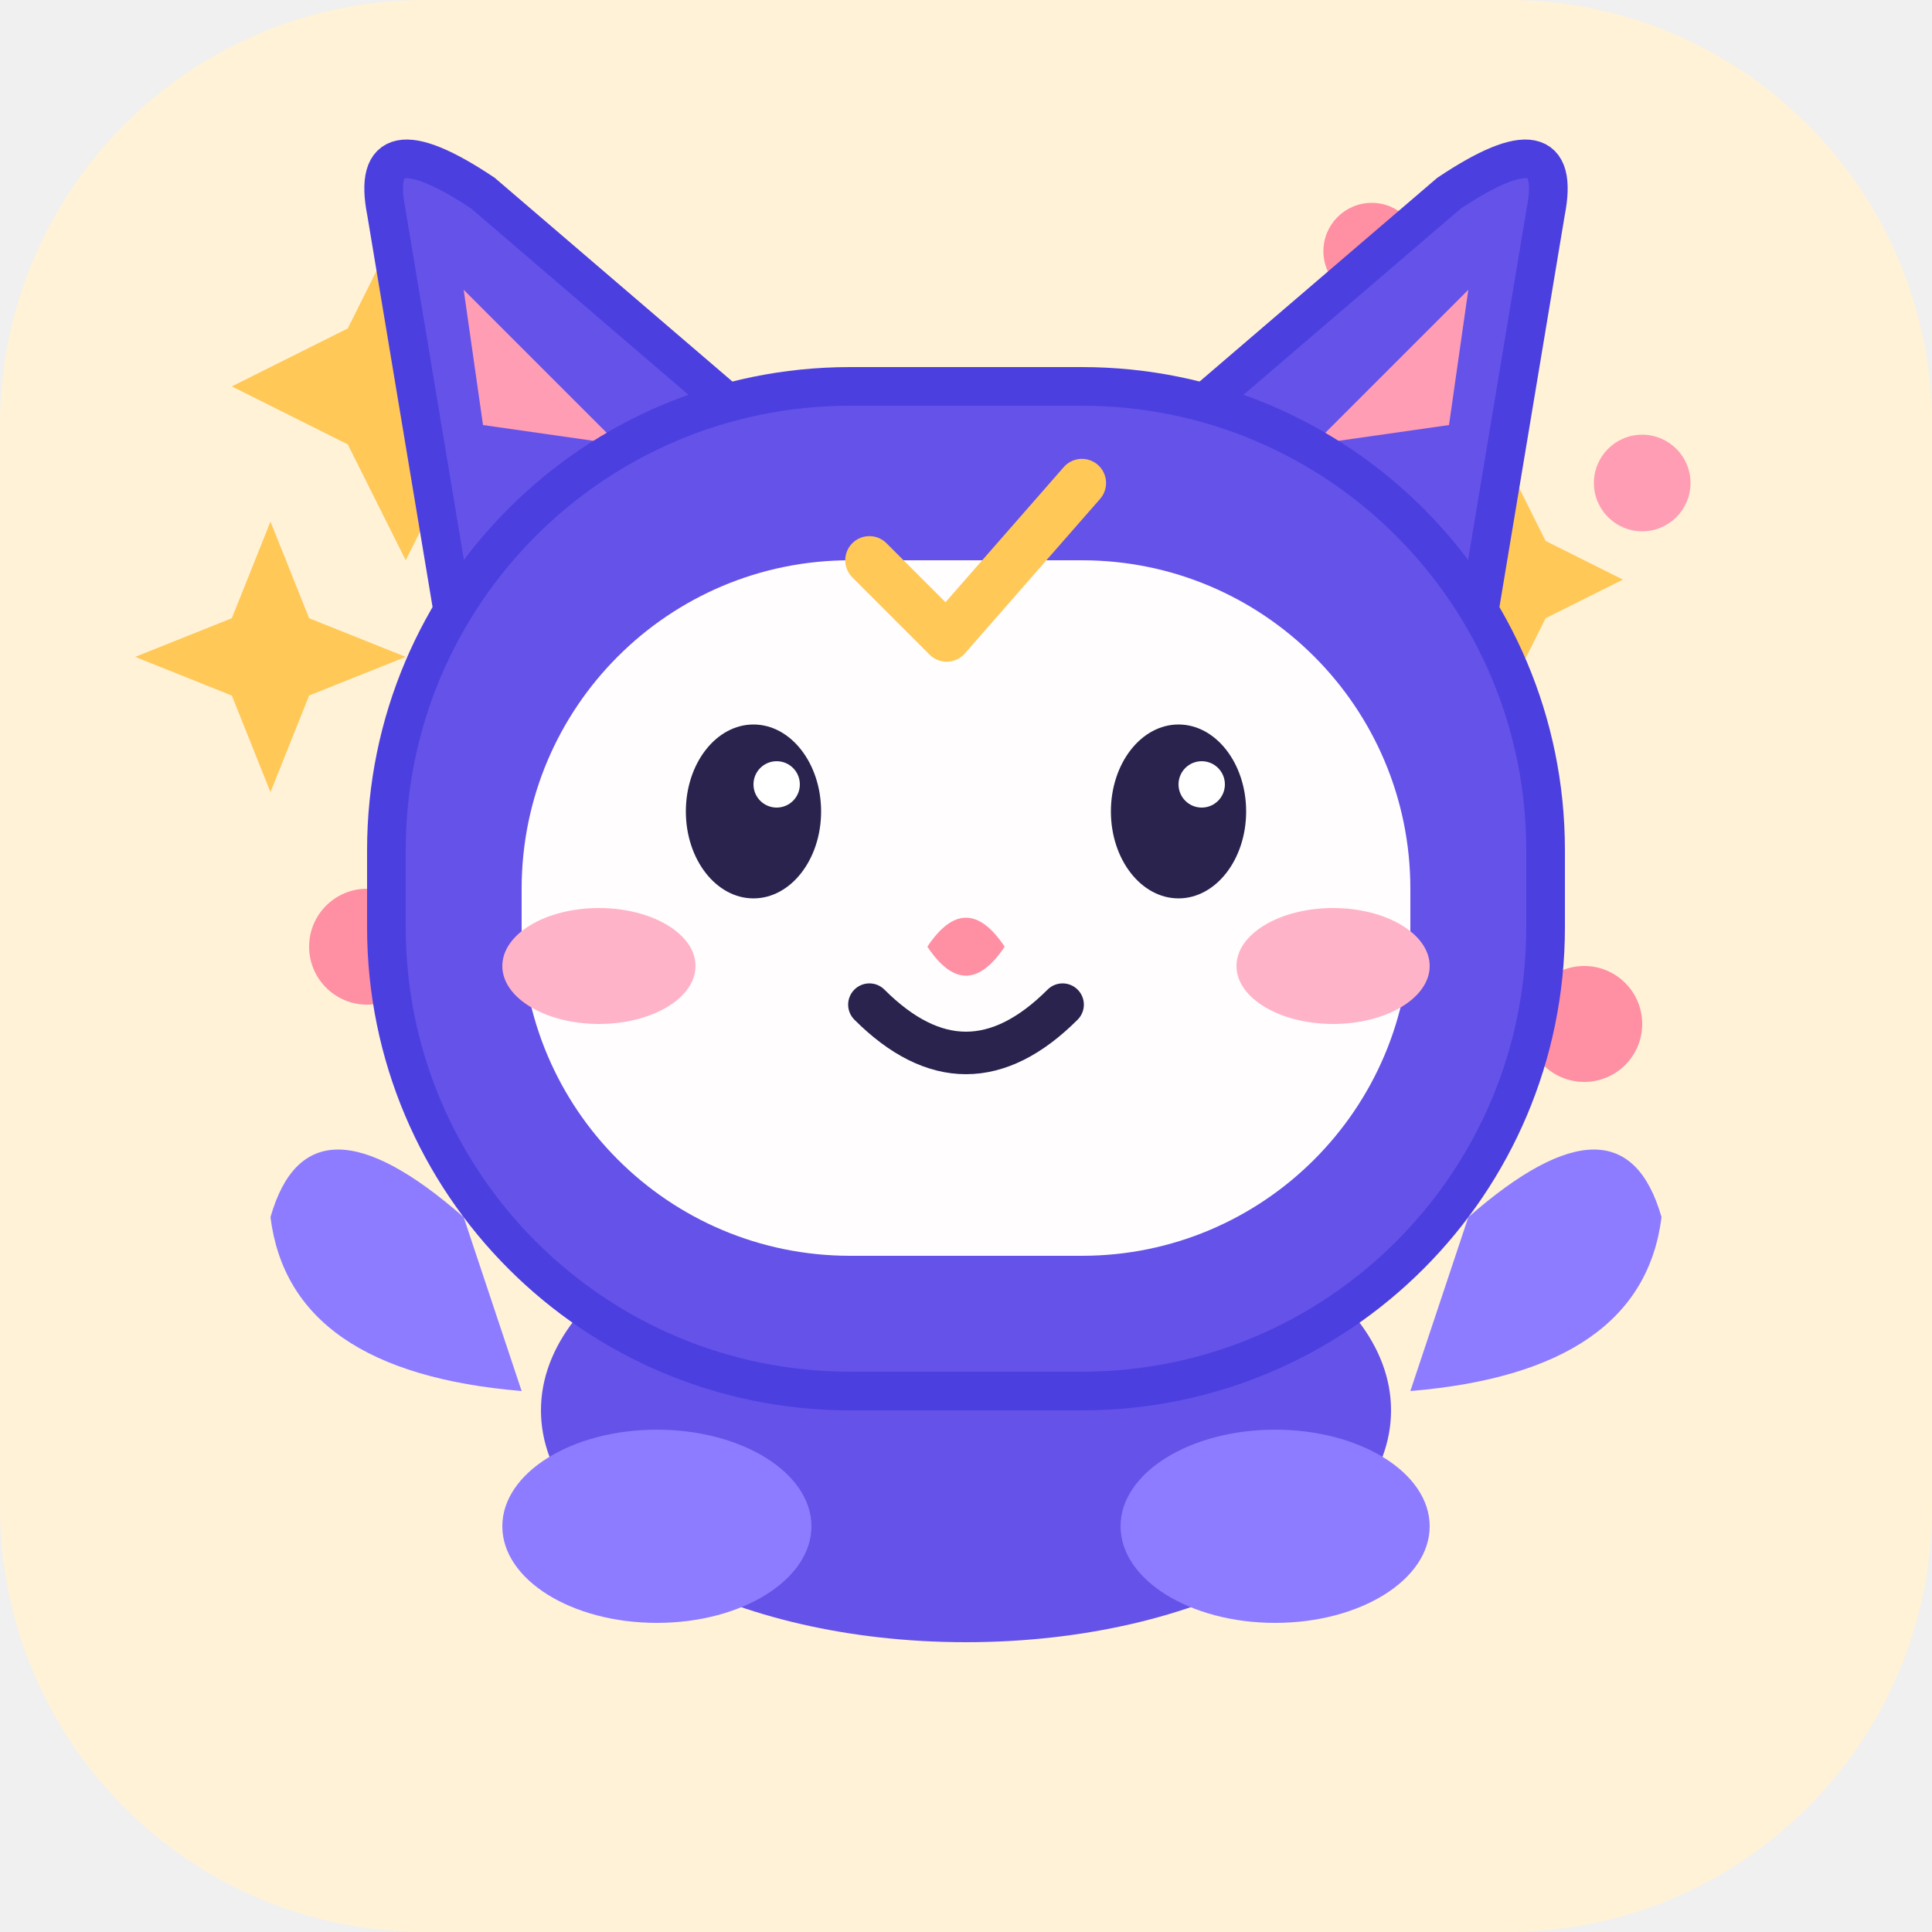
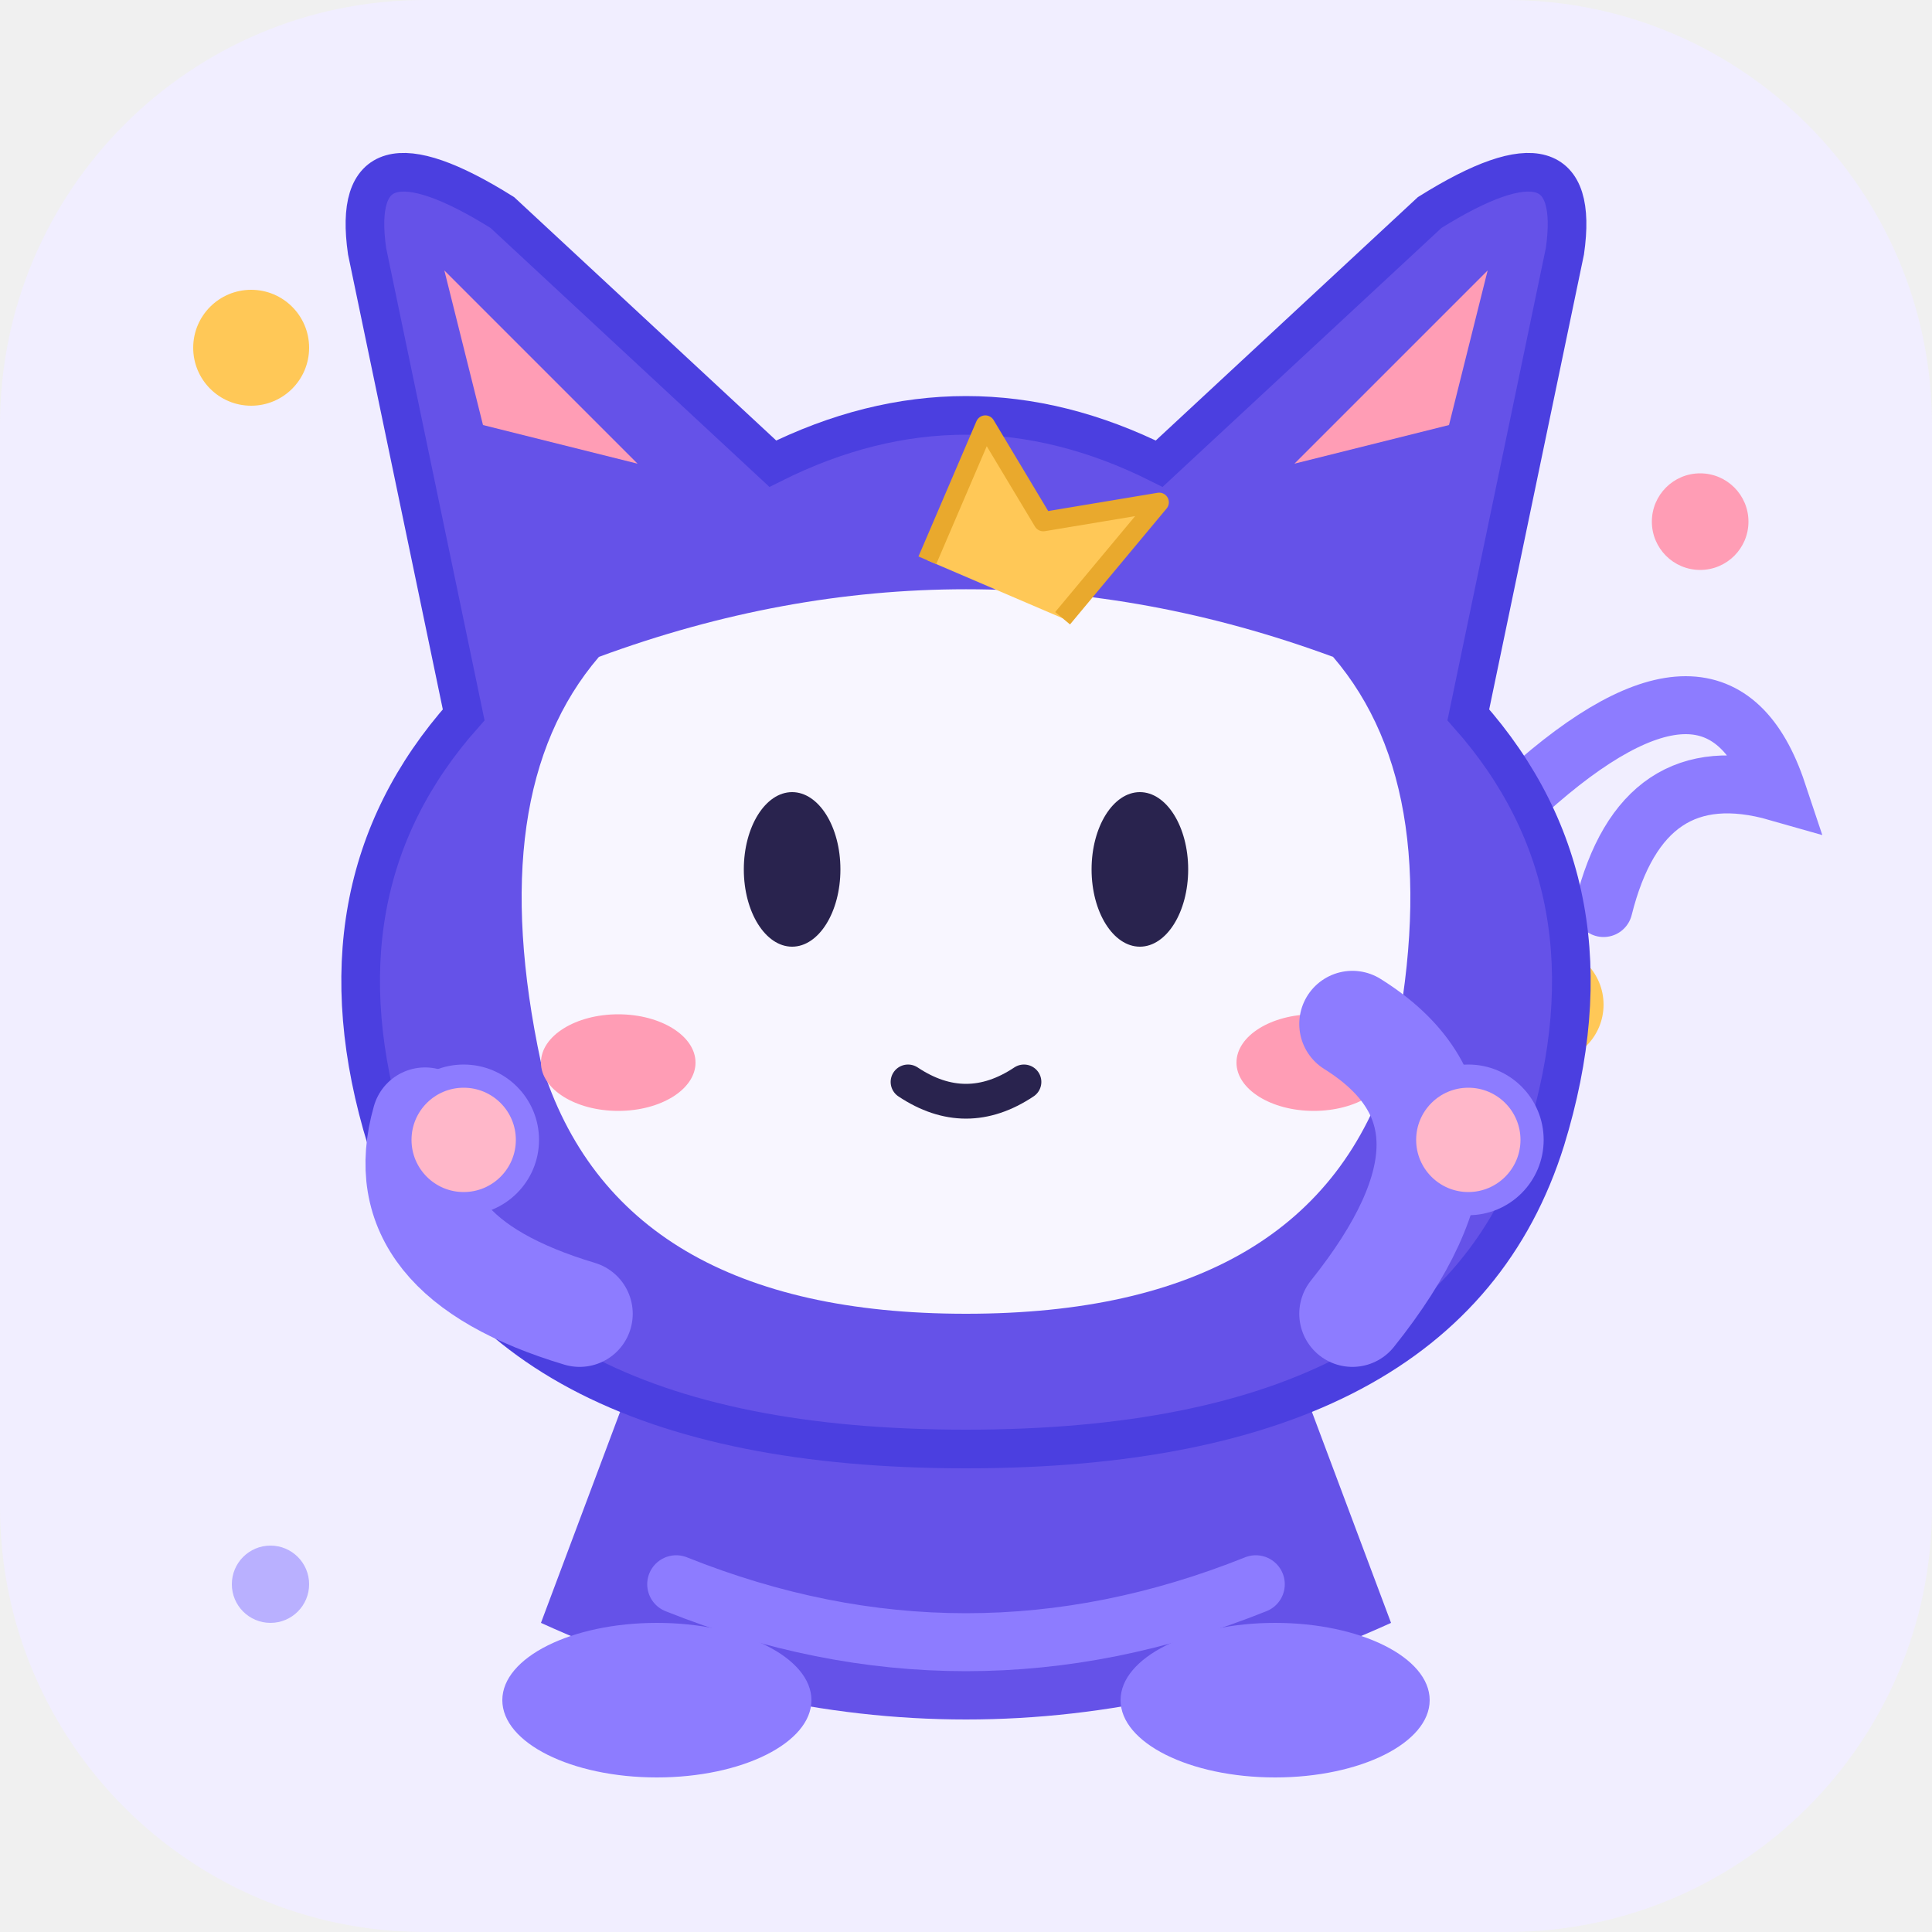
- <svg xmlns="http://www.w3.org/2000/svg" viewBox="0 0 100 100" role="img" aria-label="Taktiva mascot 14">
-   <rect width="100" height="100" rx="22" fill="#FFF2D7" />
-   <path d="M12 32 l2 -5 l2 5 l5 2 l-5 2 l-2 5 l-2 -5 l-5 -2Z" fill="#FFC857" />
-   <circle cx="85" cy="25" r="2.5" fill="#FF9DB5" />
-   <g fill="#FFC857">
-     <path d="M18 17 l3 -6 l3 6 l6 3 l-6 3 l-3 6 l-3 -6 l-6 -3Z" />
-     <path d="M76 28 l2 -4 l2 4 l4 2 l-4 2 l-2 4 l-2 -4 l-4 -2Z" />
+ <svg xmlns="http://www.w3.org/2000/svg" viewBox="0 0 100 100" role="img" aria-label="Taktiva mascot pose 14">
+   <rect width="100" height="100" rx="22" fill="#F1EEFF" />
+   <circle cx="13" cy="18" r="3" fill="#FFC857" />
+   <circle cx="88" cy="27" r="2.5" fill="#FF9DB5" />
+   <circle cx="14" cy="82" r="2" fill="#B9B0FF" />
+   <path d="M34 68 Q50 58 66 68 L72 84 Q50 94 28 84Z" fill="#6552E8" />
+   <ellipse cx="34" cy="88" rx="8" ry="4" fill="#8D7CFF" />
+   <ellipse cx="66" cy="88" rx="8" ry="4" fill="#8D7CFF" />
+   <path d="M79 41 q10 -9 13 0 q-7 -2 -9 6" fill="none" stroke="#8D7CFF" stroke-width="3" stroke-linecap="round" />
+   <circle cx="80" cy="52" r="3" fill="#FFC857" />
+   <g>
+     <path d="M24 37 L19 13 Q18 6 26 11 L40 24 Q50 19 60 24 L74 11 Q82 6 81 13 L76 37 Q84 46 80 59 Q75 75 50 75 Q25 75 20 59 Q16 46 24 37Z" fill="#6552E8" stroke="#4B3FE0" stroke-width="2" />
+     <path d="M25 22 L23 14 L33 24Z M75 22 L77 14 L67 24Z" fill="#FF9DB5" />
+     <path d="M31 34 Q50 27 69 34 Q75 41 72 55 Q68 68 50 68 Q32 68 28 55 Q25 41 31 34Z" fill="#F8F6FF" />
+     <ellipse cx="41" cy="45" rx="2.5" ry="4" fill="#29234E" />
+     <ellipse cx="59" cy="45" rx="2.5" ry="4" fill="#29234E" />
+     <path d="M47 56 q3 2 6 0" fill="none" stroke="#29234E" stroke-width="1.8" stroke-linecap="round" />
+     <ellipse cx="32" cy="55" rx="4" ry="2.5" fill="#FF9DB5" />
+     <ellipse cx="68" cy="55" rx="4" ry="2.5" fill="#FF9DB5" />
+     <path d="M48 29 l3 -7 3 5 6 -1 -5 6" fill="#FFC857" stroke="#E9A92D" stroke-width="1" stroke-linejoin="round" />
  </g>
-   <g fill="#FF8FA3">
-     <circle cx="19" cy="49" r="3" />
-     <circle cx="82" cy="53" r="3" />
-     <circle cx="71" cy="13" r="2.5" />
+   <g fill="none" stroke="#8D7CFF" stroke-width="5.5" stroke-linecap="round" stroke-linejoin="round">
+     <path d="M30 68 Q20 65 22 58" />
+     <path d="M70 68 Q78 58 70 53" />
  </g>
-   <path d="M24 35 L20 11 Q19 6 25 10 L39 22Z" fill="#6552E8" stroke="#4B3FE0" stroke-width="2" />
-   <path d="M76 35 L80 11 Q81 6 75 10 L61 22Z" fill="#6552E8" stroke="#4B3FE0" stroke-width="2" />
-   <path d="M25 22 L24 15 L32 23Z M75 22 L76 15 L68 23Z" fill="#FF9DB5" />
-   <ellipse cx="50" cy="73" rx="22" ry="12" fill="#6552E8" />
-   <ellipse cx="34" cy="79" rx="8" ry="5" fill="#8D7CFF" />
-   <ellipse cx="66" cy="79" rx="8" ry="5" fill="#8D7CFF" />
-   <rect x="20" y="20" width="60" height="52" rx="24" fill="#6552E8" stroke="#4B3FE0" stroke-width="2" />
-   <rect x="27" y="29" width="46" height="36" rx="17" fill="#FFFDFE" />
-   <ellipse cx="39" cy="42" rx="3.5" ry="4.5" fill="#29234E" />
-   <ellipse cx="61" cy="42" rx="3.5" ry="4.5" fill="#29234E" />
-   <circle cx="40.2" cy="40.6" r="1.2" fill="#fff" />
-   <circle cx="62.2" cy="40.6" r="1.2" fill="#fff" />
-   <ellipse cx="31" cy="50" rx="5" ry="3" fill="#FFB3C8" />
-   <ellipse cx="69" cy="50" rx="5" ry="3" fill="#FFB3C8" />
-   <path d="M45 52 Q50 57 55 52" fill="none" stroke="#29234E" stroke-width="2.2" stroke-linecap="round" />
-   <path d="M48 49 Q50 46 52 49 Q50 52 48 49Z" fill="#FF8FA3" />
-   <path d="M45 29 l4 4 l7 -8" fill="none" stroke="#FFC857" stroke-width="2.5" stroke-linecap="round" stroke-linejoin="round" />
-   <path d="M24 63 Q16 56 14 63 Q15 71 27 72 M76 63 Q84 56 86 63 Q85 71 73 72" fill="#8D7CFF" />
+   <circle cx="24" cy="59" r="3.3" fill="#FFB7C9" stroke="#8D7CFF" stroke-width="1.2" />
+   <circle cx="76" cy="59" r="3.3" fill="#FFB7C9" stroke="#8D7CFF" stroke-width="1.2" />
+   <path d="M35 82 Q50 88 65 82" fill="none" stroke="#8D7CFF" stroke-width="3" stroke-linecap="round" />
</svg>
